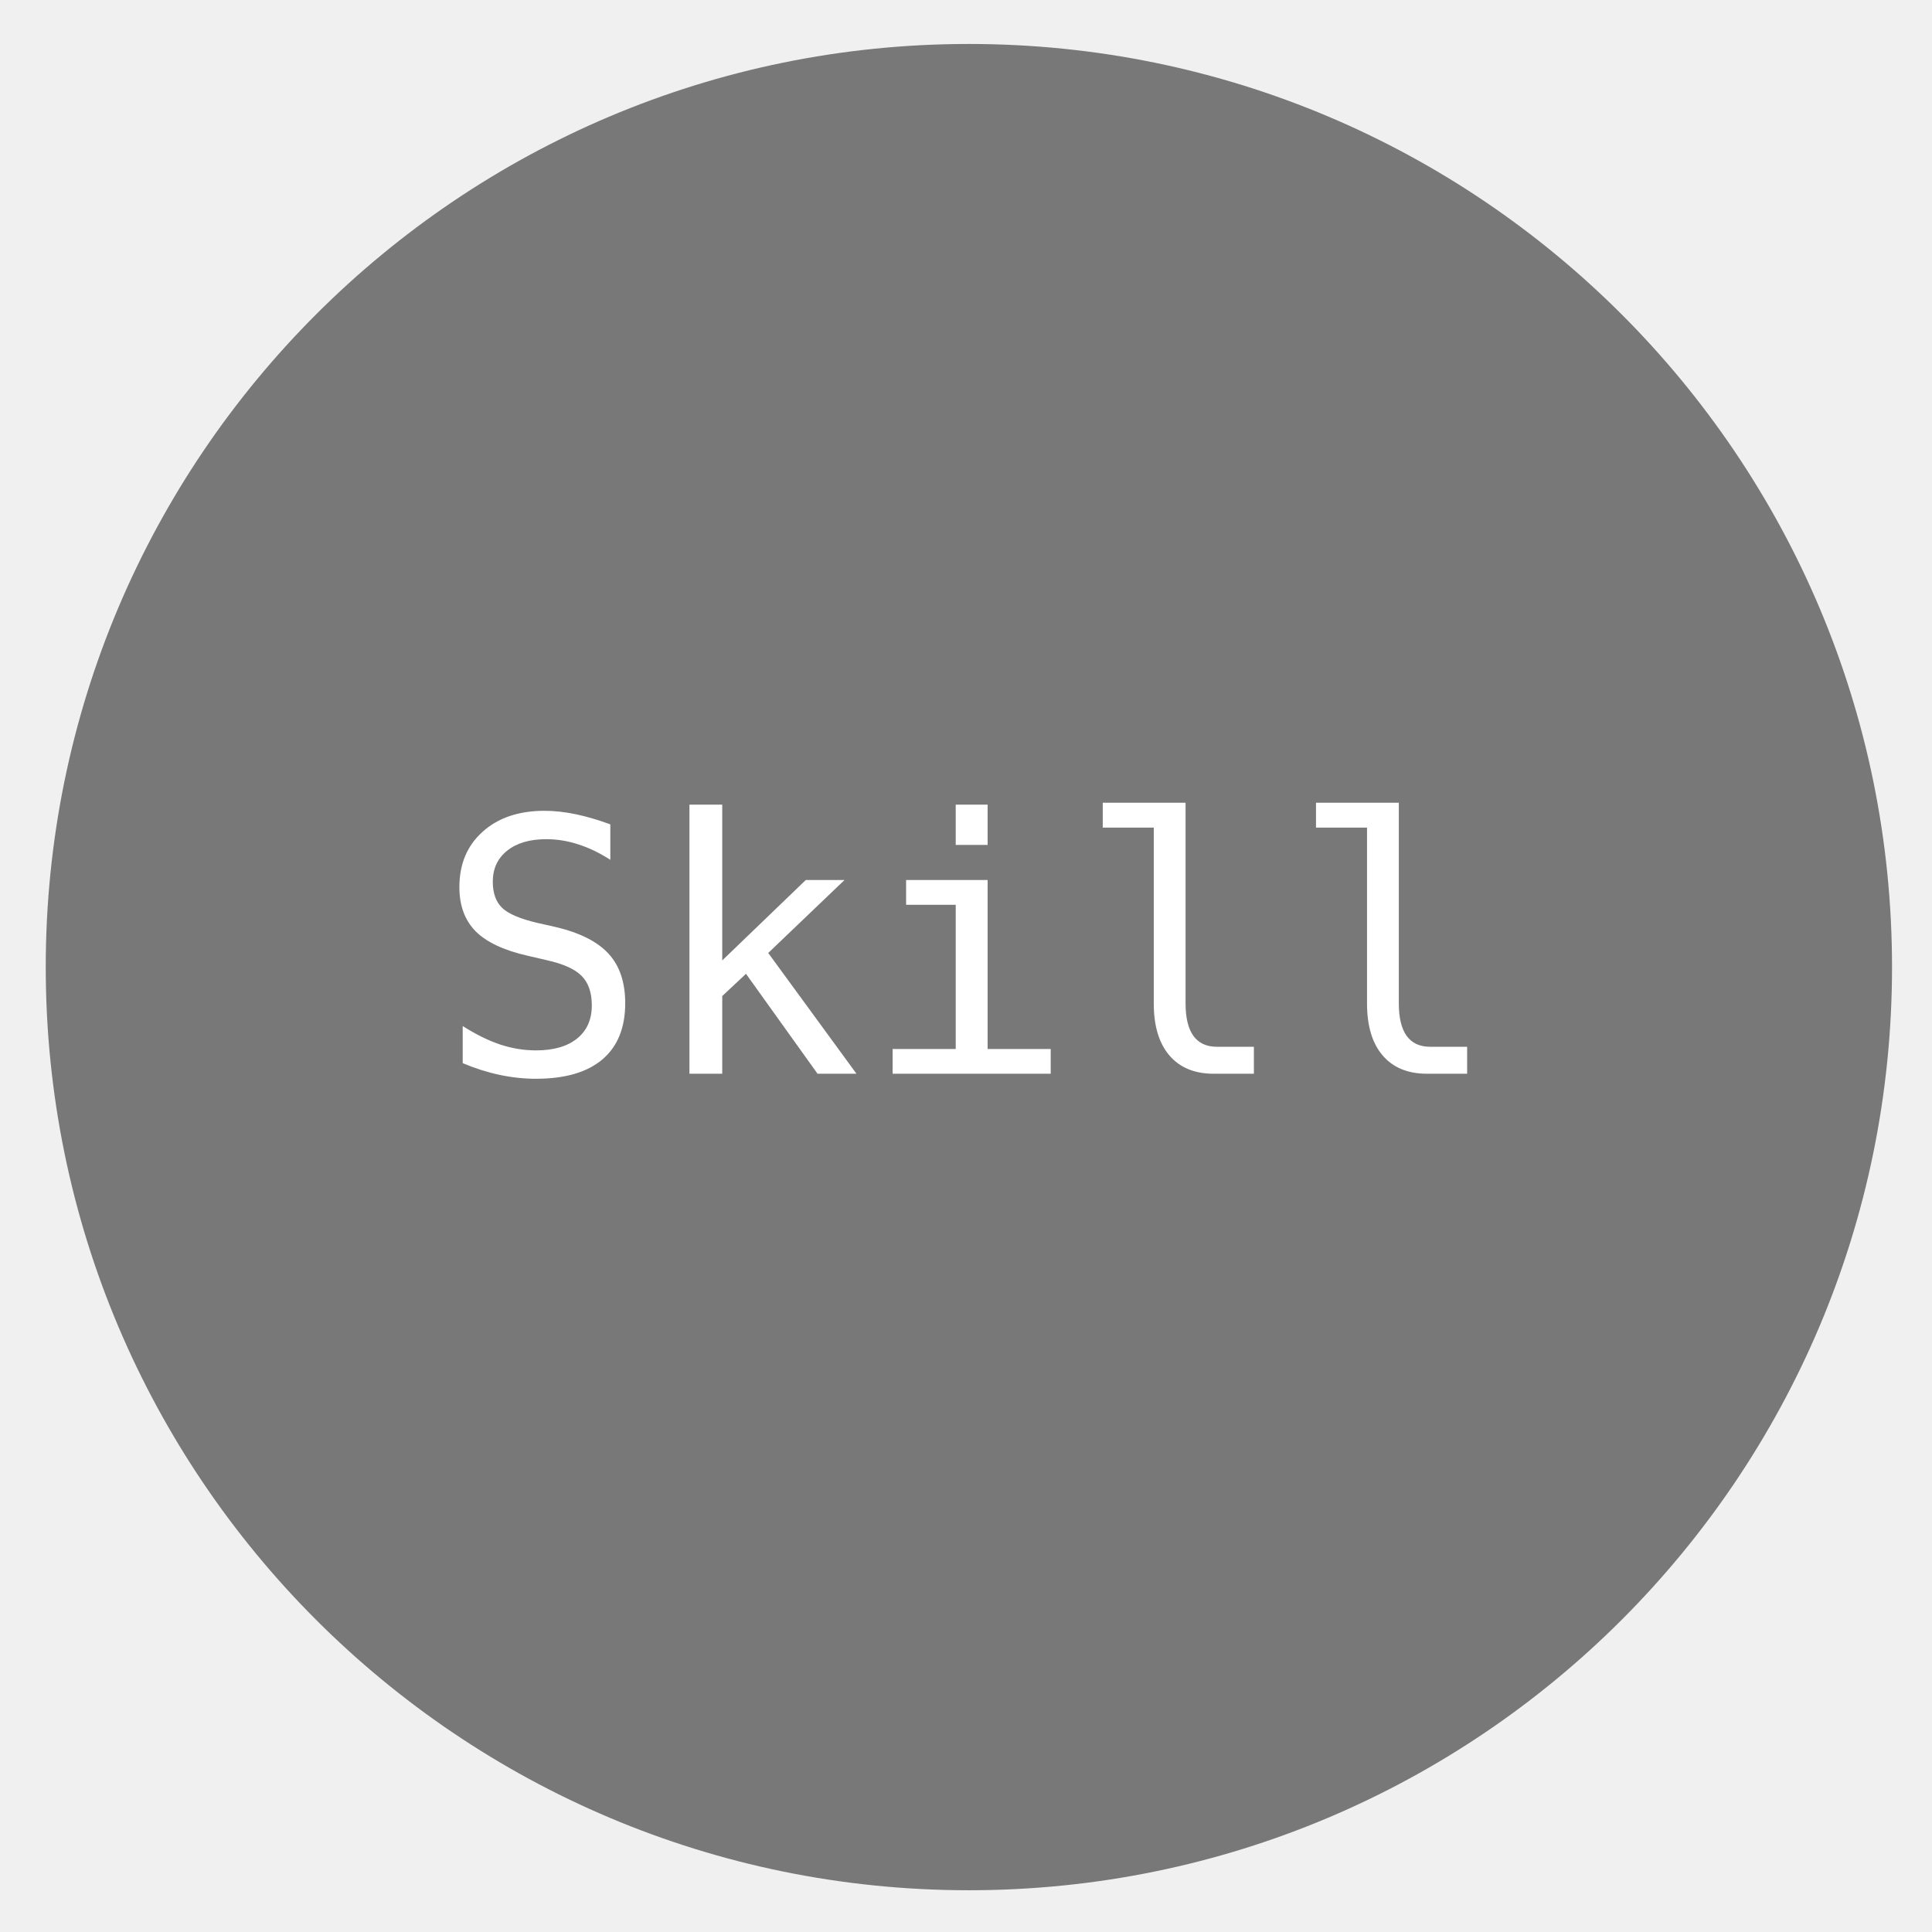
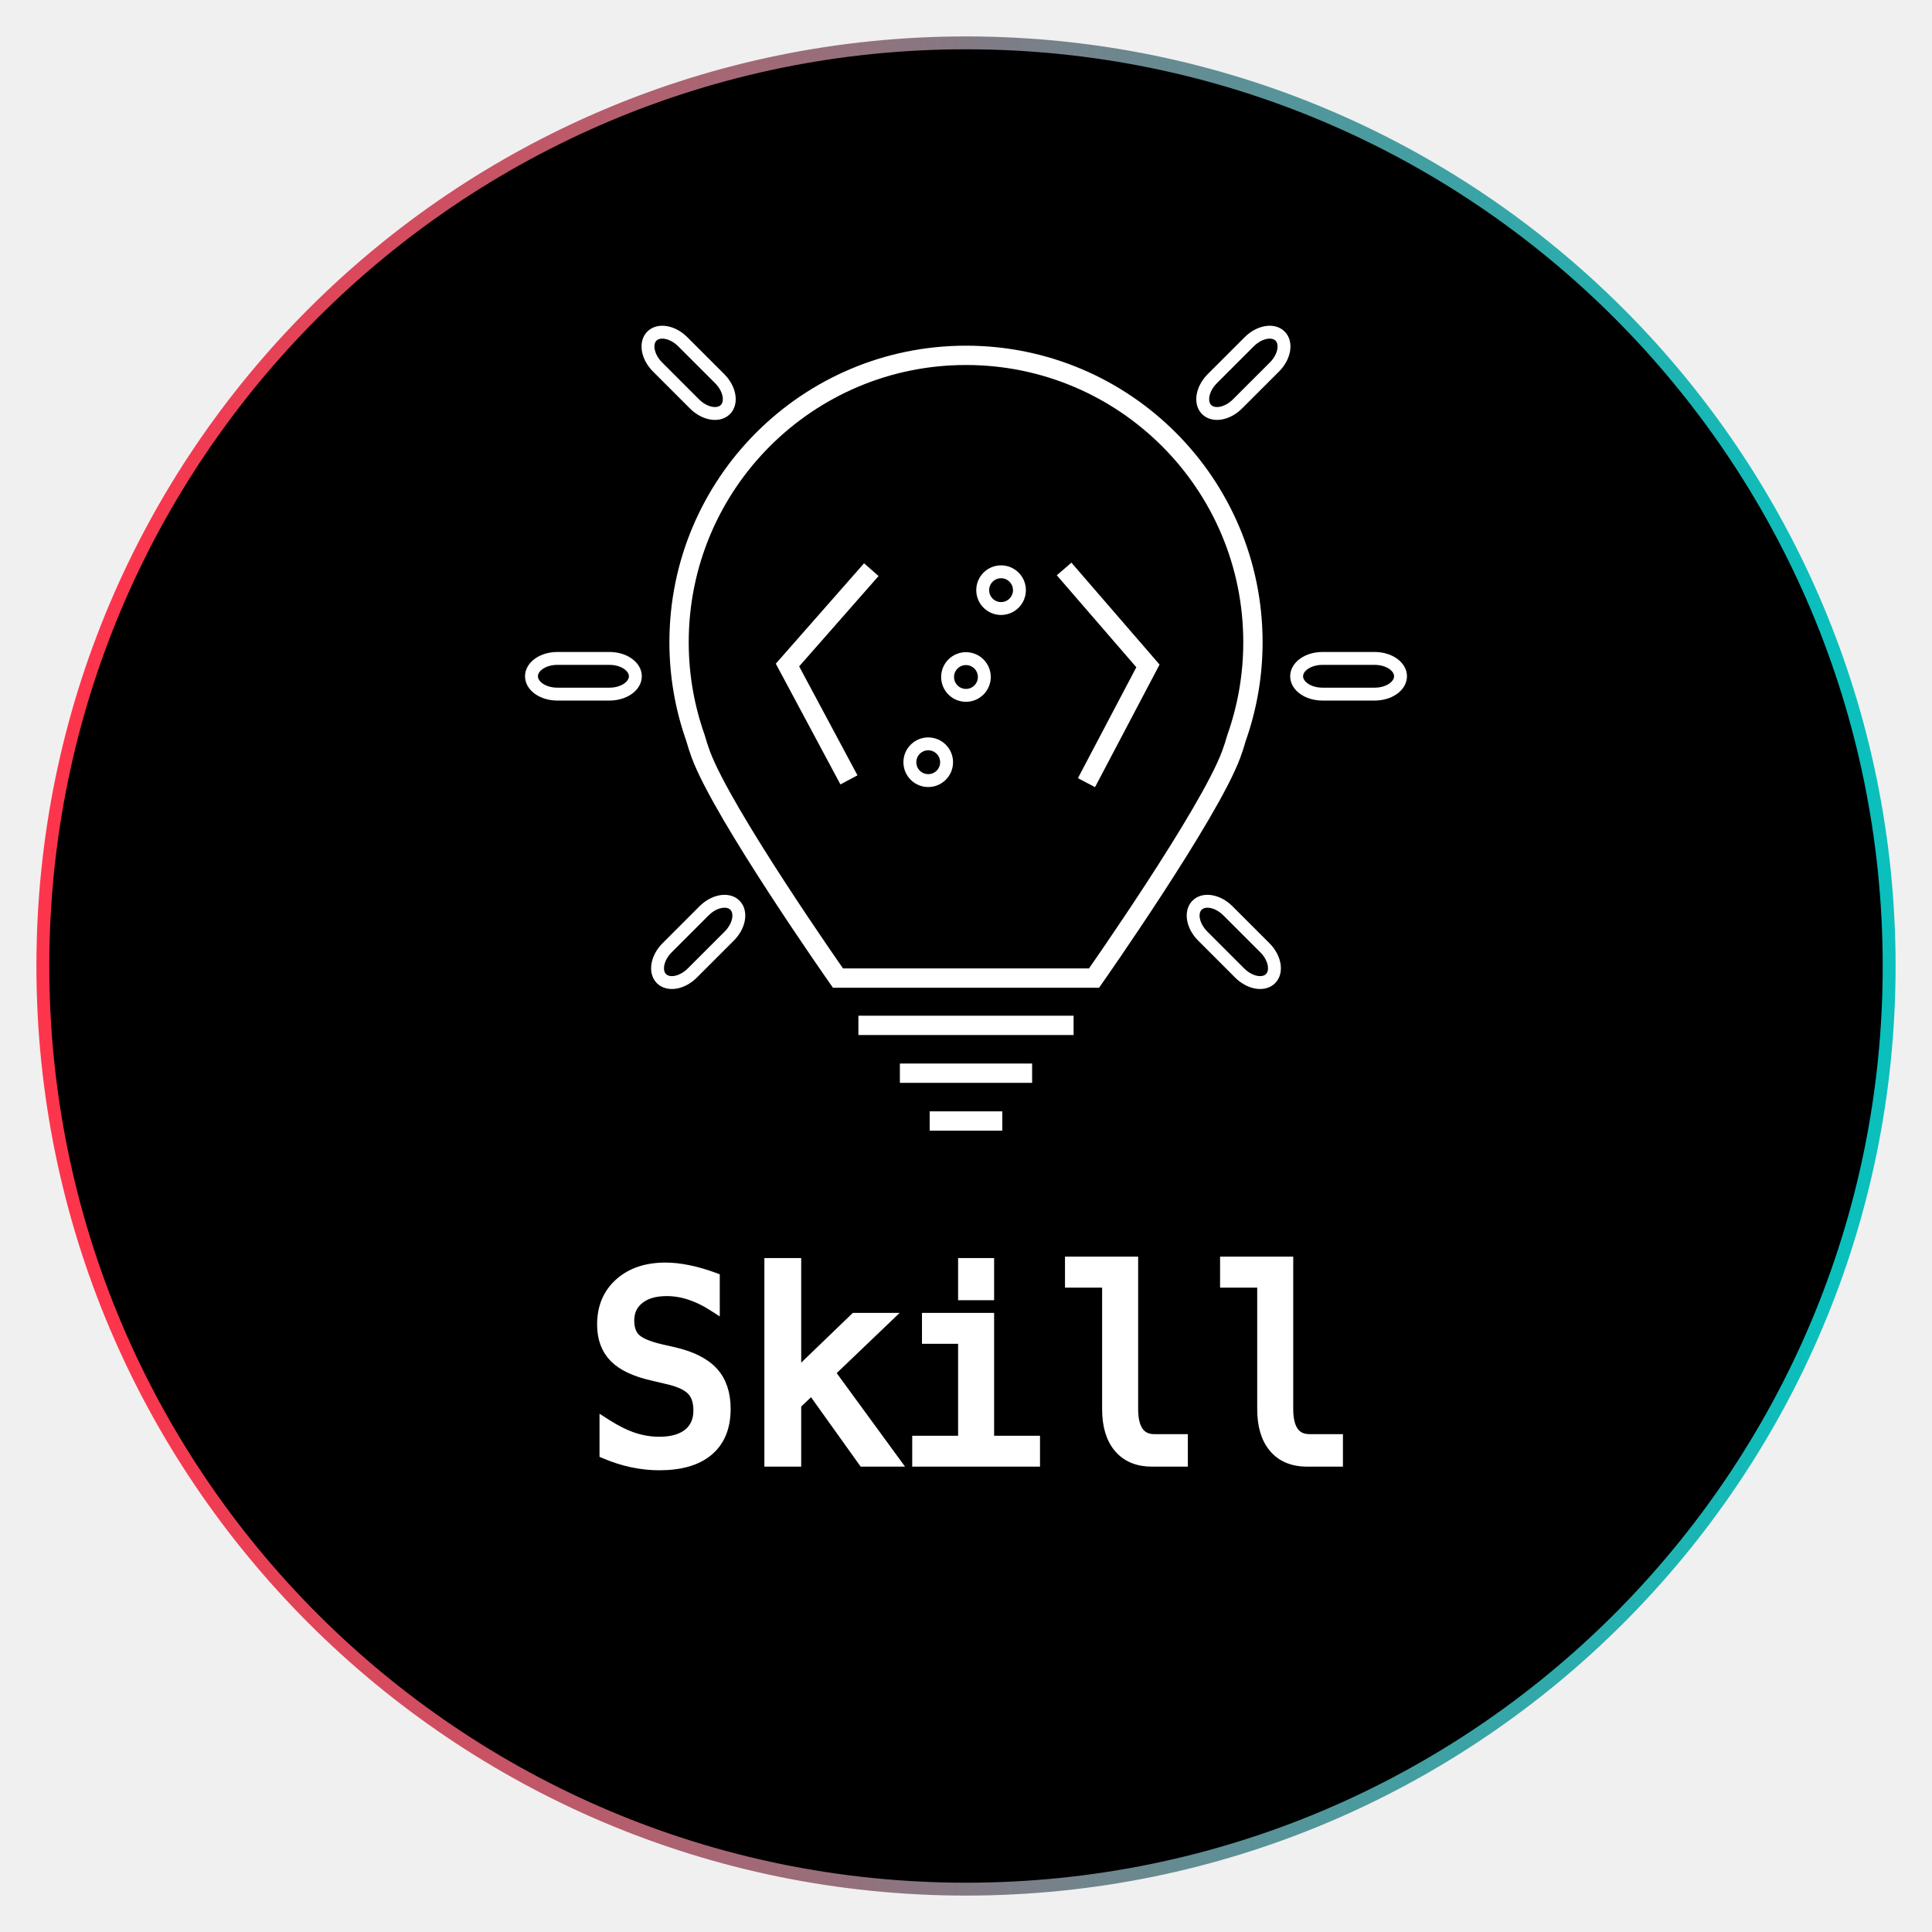
- <svg xmlns="http://www.w3.org/2000/svg" version="1.1" id="Layer_1" x="0px" y="0px" width="300px" height="300px" viewBox="0 0 300 300" enable-background="new 0 0 300 300" xml:space="preserve">
+ <svg xmlns="http://www.w3.org/2000/svg" version="1.1" id="skill" x="0px" y="0px" width="300px" height="300px" viewBox="0 0 300 300" enable-background="new 0 0 300 300" xml:space="preserve">
  <defs>
    <style>
- 		#Layer_1:hover {
- 			stroke-dasharray: 1000;
- 			stroke-dashoffset: 0;
- 			-webkit-animation: dash 0.5s ease-in-out forwards;
- 			-o-animation: dash 0.5s ease-in-out forwards;
- 			-moz-animation: dash 0.5s ease-in-out forwards;
- 			animation: dash 0.5s ease-in-out forwards;
- 			stroke: url(#MyGradient);
- 			transition: 200ms;
- 			transition-timing-function: ease-in-out;
- 			-webkit-transition: 200ms;
- 			-webkit-transition-timing-function: ease-in-out;
- 		}
- 
		@-webkit-keyframes dash {
			from {
				stroke-dashoffset: 1000;
			}
			to {
				stroke-dashoffset: 0;
			}
+ 		}
+ 
+ 		#skill {
+ 		stroke-dasharray: 1000;
+ 			stroke-dashoffset: 0;
+ 			stroke-width: 2;
+ 			-webkit-animation: dash 5s ease-in-out forwards;
+ 			-o-animation: dash 5s ease-in-out forwards;
+ 			-moz-animation: dash 5s ease-in-out forwards;
+ 			animation: dash 5s ease-in-out forwards;
+ 			stroke: url(#MyGradient);
+ 			transition: 200ms;
+ 			transition-timing-function: ease-in-out;
+ 			-webkit-transition: 200ms;
+ 			-webkit-transition-timing-function: ease-in-out;
		}
	</style>
    <defs>
      <linearGradient id="MyGradient">
        <stop offset="5%" stop-color="#FC354C" />
        <stop offset="95%" stop-color="#0ABFBC" />
      </linearGradient>
    </defs>
  </defs>
-   <circle id="c1" style="fill:rgba(0, 0, 0, .5);stroke-width:5;stroke-miterlimit:10;" cx="150.448" cy="150.172" r="143.345" />
-   <text id="t1" transform="matrix(1 0 0 1 67.5986 166.7285)" style="fill:#FFFFFF;stroke:#000000;stroke-width:0;stroke-miterlimit:10; font-family:'Lucida Console', Monaco, monospace; font-size:55;">Skill</text>
+   <g>
+     <circle id="c1" cx="150" cy="150" r="143.345" />
+     <text id="t1" transform="matrix(1 0 0 1 91 226.7402)" fill="#FFFFFF" stroke="#FFFFFF" font-family="'Lucida Console', Monaco, monospace" font-size="40">Skill</text>
+     <g>
+       <g>
+         <polyline fill="none" stroke="#FFFFFF" stroke-width="3" stroke-miterlimit="10" points="135.296,88.458 122.279,103.265      131.824,121.099    " />
+         <polyline fill="none" stroke="#FFFFFF" stroke-width="3" stroke-miterlimit="10" points="165.234,88.35 178.253,103.401      168.707,121.531    " />
+         <circle stroke="#FFFFFF" stroke-miterlimit="10" cx="155.446" cy="91.64" r="2.852" />
+         <circle stroke="#FFFFFF" stroke-miterlimit="10" cx="149.993" cy="105.124" r="2.852" />
+         <circle stroke="#FFFFFF" stroke-miterlimit="10" cx="144.135" cy="118.358" r="2.852" />
+       </g>
+       <g>
+         <line fill="none" stroke="#FFFFFF" stroke-width="3" stroke-miterlimit="10" x1="133.292" y1="159.219" x2="166.707" y2="159.219" />
+         <line fill="none" stroke="#FFFFFF" stroke-width="3" stroke-miterlimit="10" x1="139.733" y1="166.645" x2="160.267" y2="166.645" />
+         <line fill="none" stroke="#FFFFFF" stroke-width="3" stroke-miterlimit="10" x1="144.362" y1="174.071" x2="155.637" y2="174.071" />
+       </g>
+       <path fill="none" stroke="#FFFFFF" stroke-width="3" stroke-miterlimit="10" d="M150,55.177    c-24.607,0-44.556,19.948-44.556,44.556c0,5.203,0.901,10.191,2.54,14.833c0.257,0.915,0.54,1.782,0.838,2.588    c3.434,9.284,21.297,34.719,21.297,34.719H150h19.881c0,0,17.863-25.435,21.295-34.719c0.3-0.806,0.582-1.673,0.839-2.588    c1.639-4.642,2.54-9.631,2.54-14.833C194.555,75.125,174.606,55.177,150,55.177z" />
+       <g>
+         <g>
+           <g>
+             <path stroke="#FFFFFF" d="M94.659,102.241c2.2,0,4,1.247,4,2.77c0,1.523-1.8,2.77-4,2.77h-8.132c-2.2,0-4-1.247-4-2.77       c0-1.523,1.8-2.77,4-2.77H94.659z" />
+           </g>
+           <g>
+             <path stroke="#FFFFFF" d="M213.473,102.241c2.2,0,4,1.247,4,2.77c0,1.523-1.8,2.77-4,2.77h-8.133c-2.2,0-4-1.247-4-2.77       c0-1.523,1.8-2.77,4-2.77H213.473z" />
+           </g>
+         </g>
+         <g>
+           <g>
+             <path stroke="#FFFFFF" d="M111.764,58.81c1.555,1.556,1.947,3.709,0.87,4.787c-1.077,1.077-3.231,0.685-4.787-0.871l-5.75-5.75       c-1.556-1.556-1.948-3.71-0.871-4.787s3.231-0.685,4.786,0.871L111.764,58.81z" />
+           </g>
+           <g>
+             <path stroke="#FFFFFF" d="M188.236,58.81c-1.556,1.556-1.947,3.709-0.871,4.787c1.077,1.077,3.23,0.685,4.786-0.87l5.752-5.751       c1.556-1.555,1.947-3.709,0.87-4.786c-1.078-1.077-3.231-0.685-4.787,0.871L188.236,58.81z" />
+           </g>
+         </g>
+         <g>
+           <g>
+             <path stroke="#FFFFFF" d="M113.248,145.343c1.555-1.556,1.947-3.709,0.871-4.786s-3.23-0.685-4.786,0.87l-5.75,5.751       c-1.556,1.556-1.948,3.709-0.871,4.786s3.231,0.686,4.786-0.87L113.248,145.343z" />
+           </g>
+           <g>
+             <path stroke="#FFFFFF" d="M186.751,145.343c-1.556-1.557-1.947-3.71-0.87-4.787c1.076-1.077,3.229-0.685,4.785,0.871l5.752,5.75       c1.556,1.556,1.947,3.709,0.869,4.786c-1.077,1.078-3.23,0.687-4.786-0.87L186.751,145.343z" />
+           </g>
+         </g>
+       </g>
+     </g>
+   </g>
</svg>
